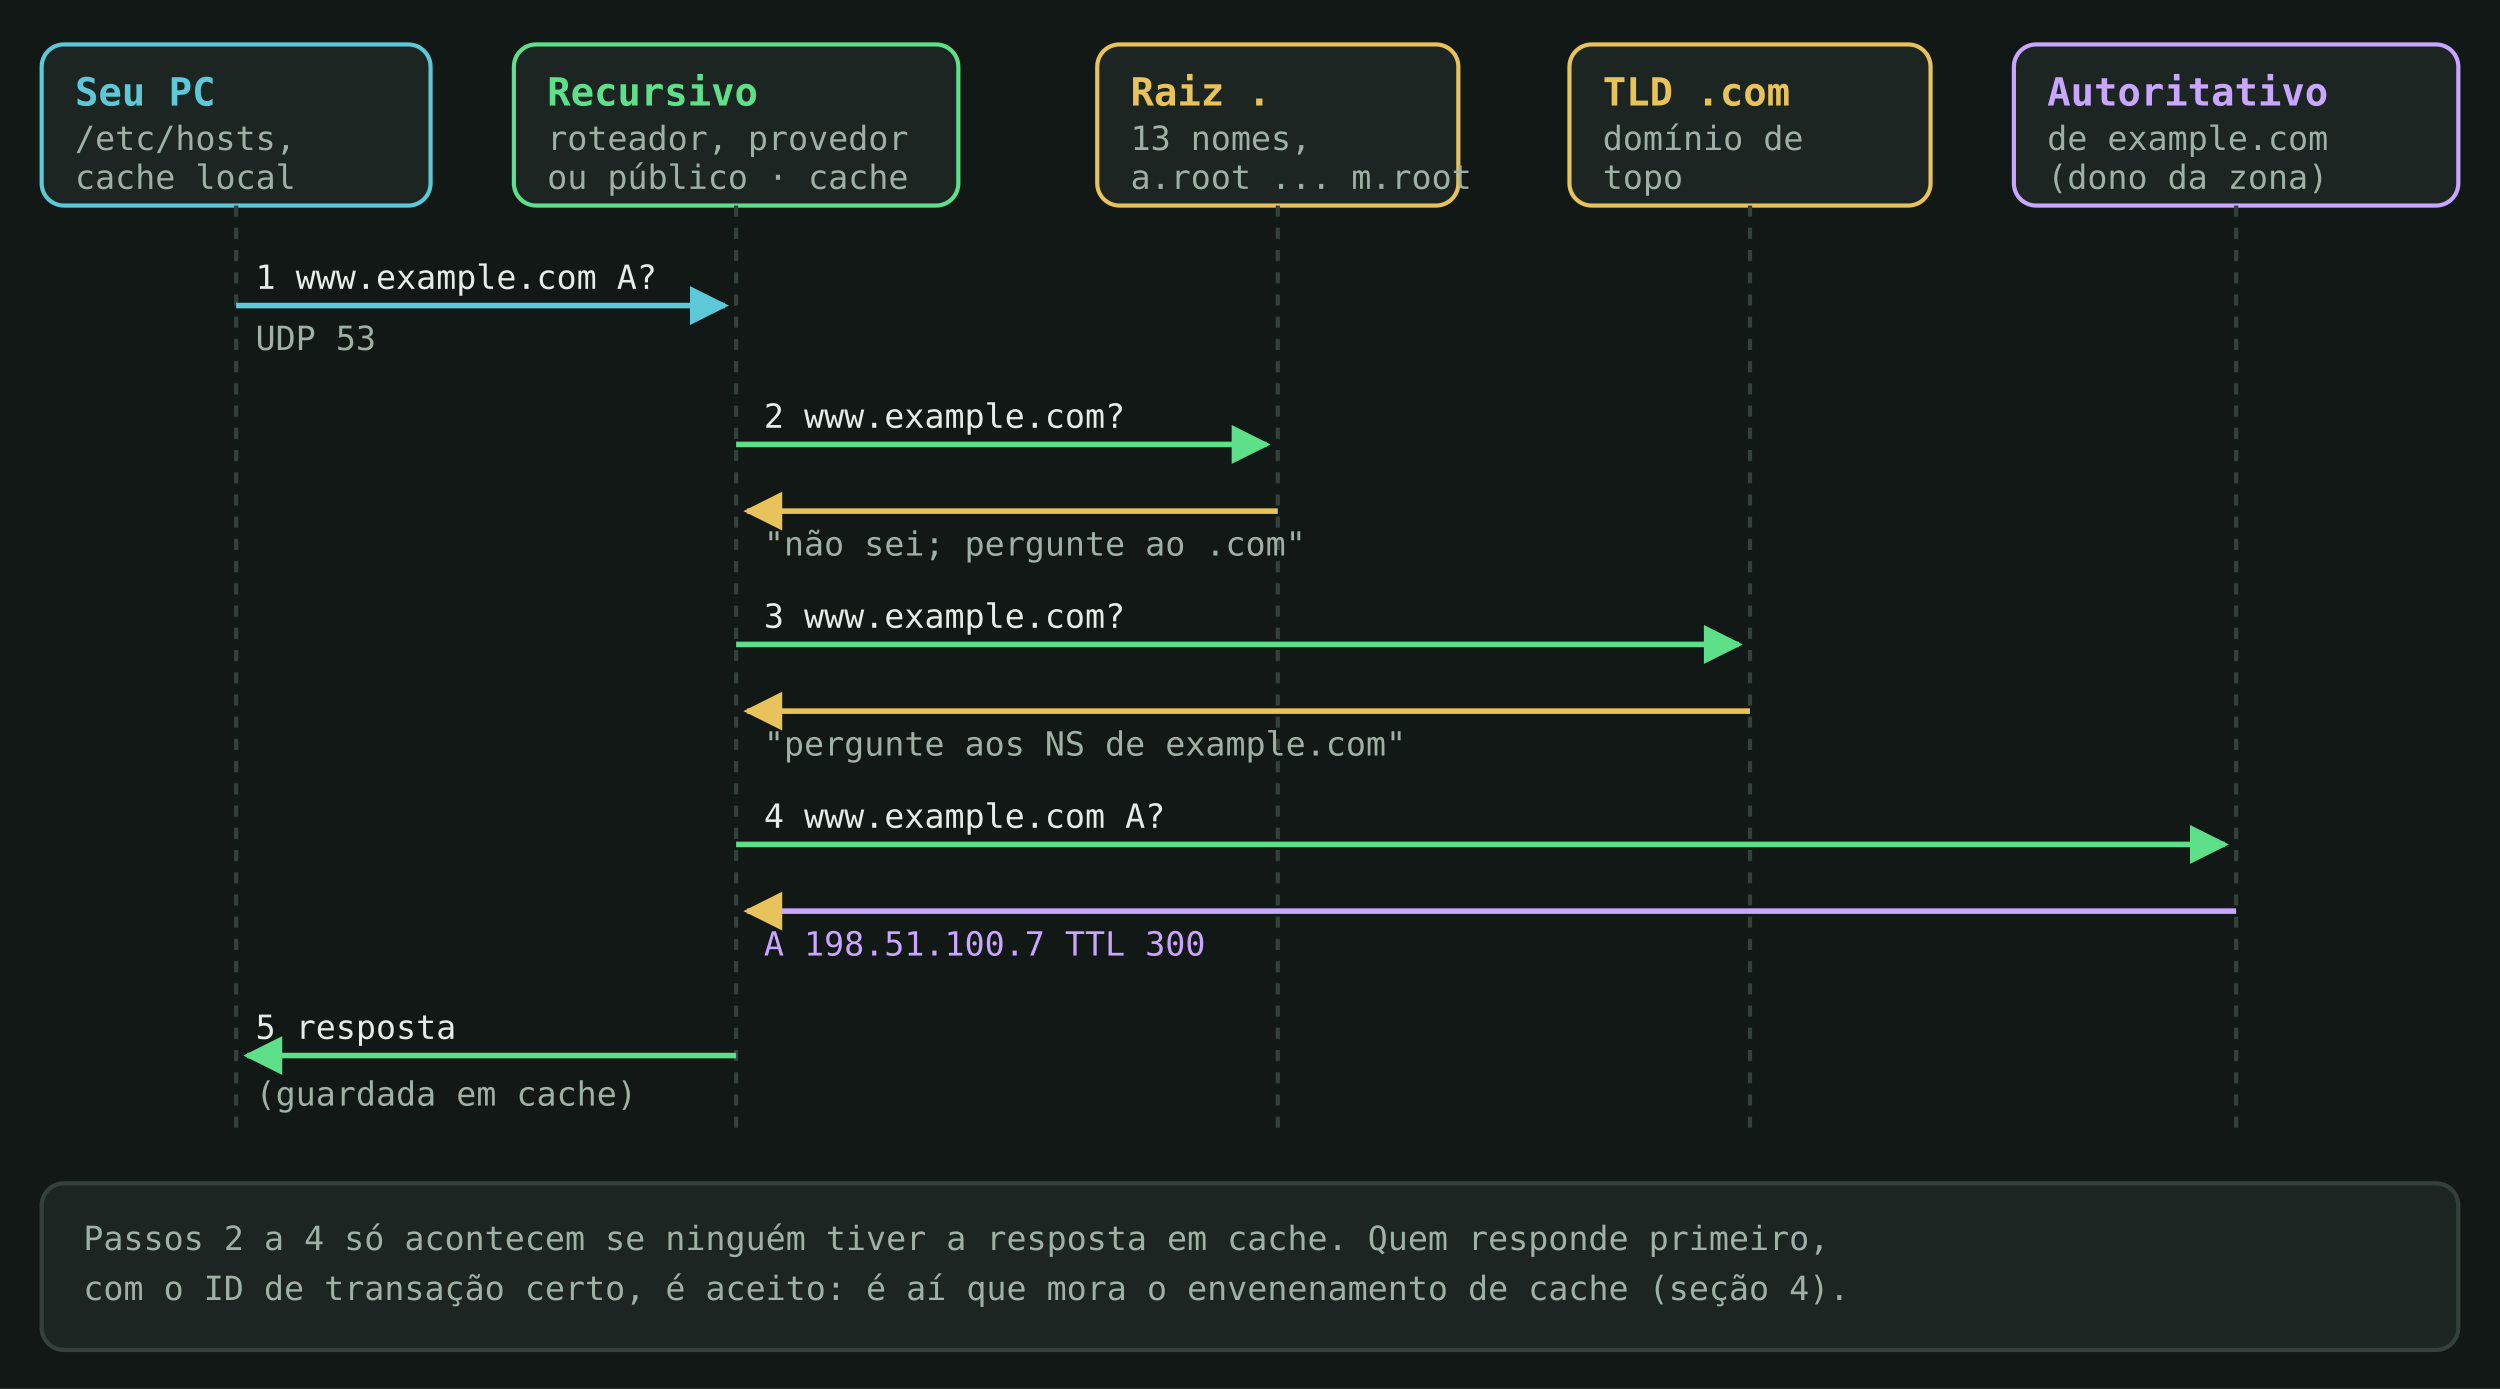
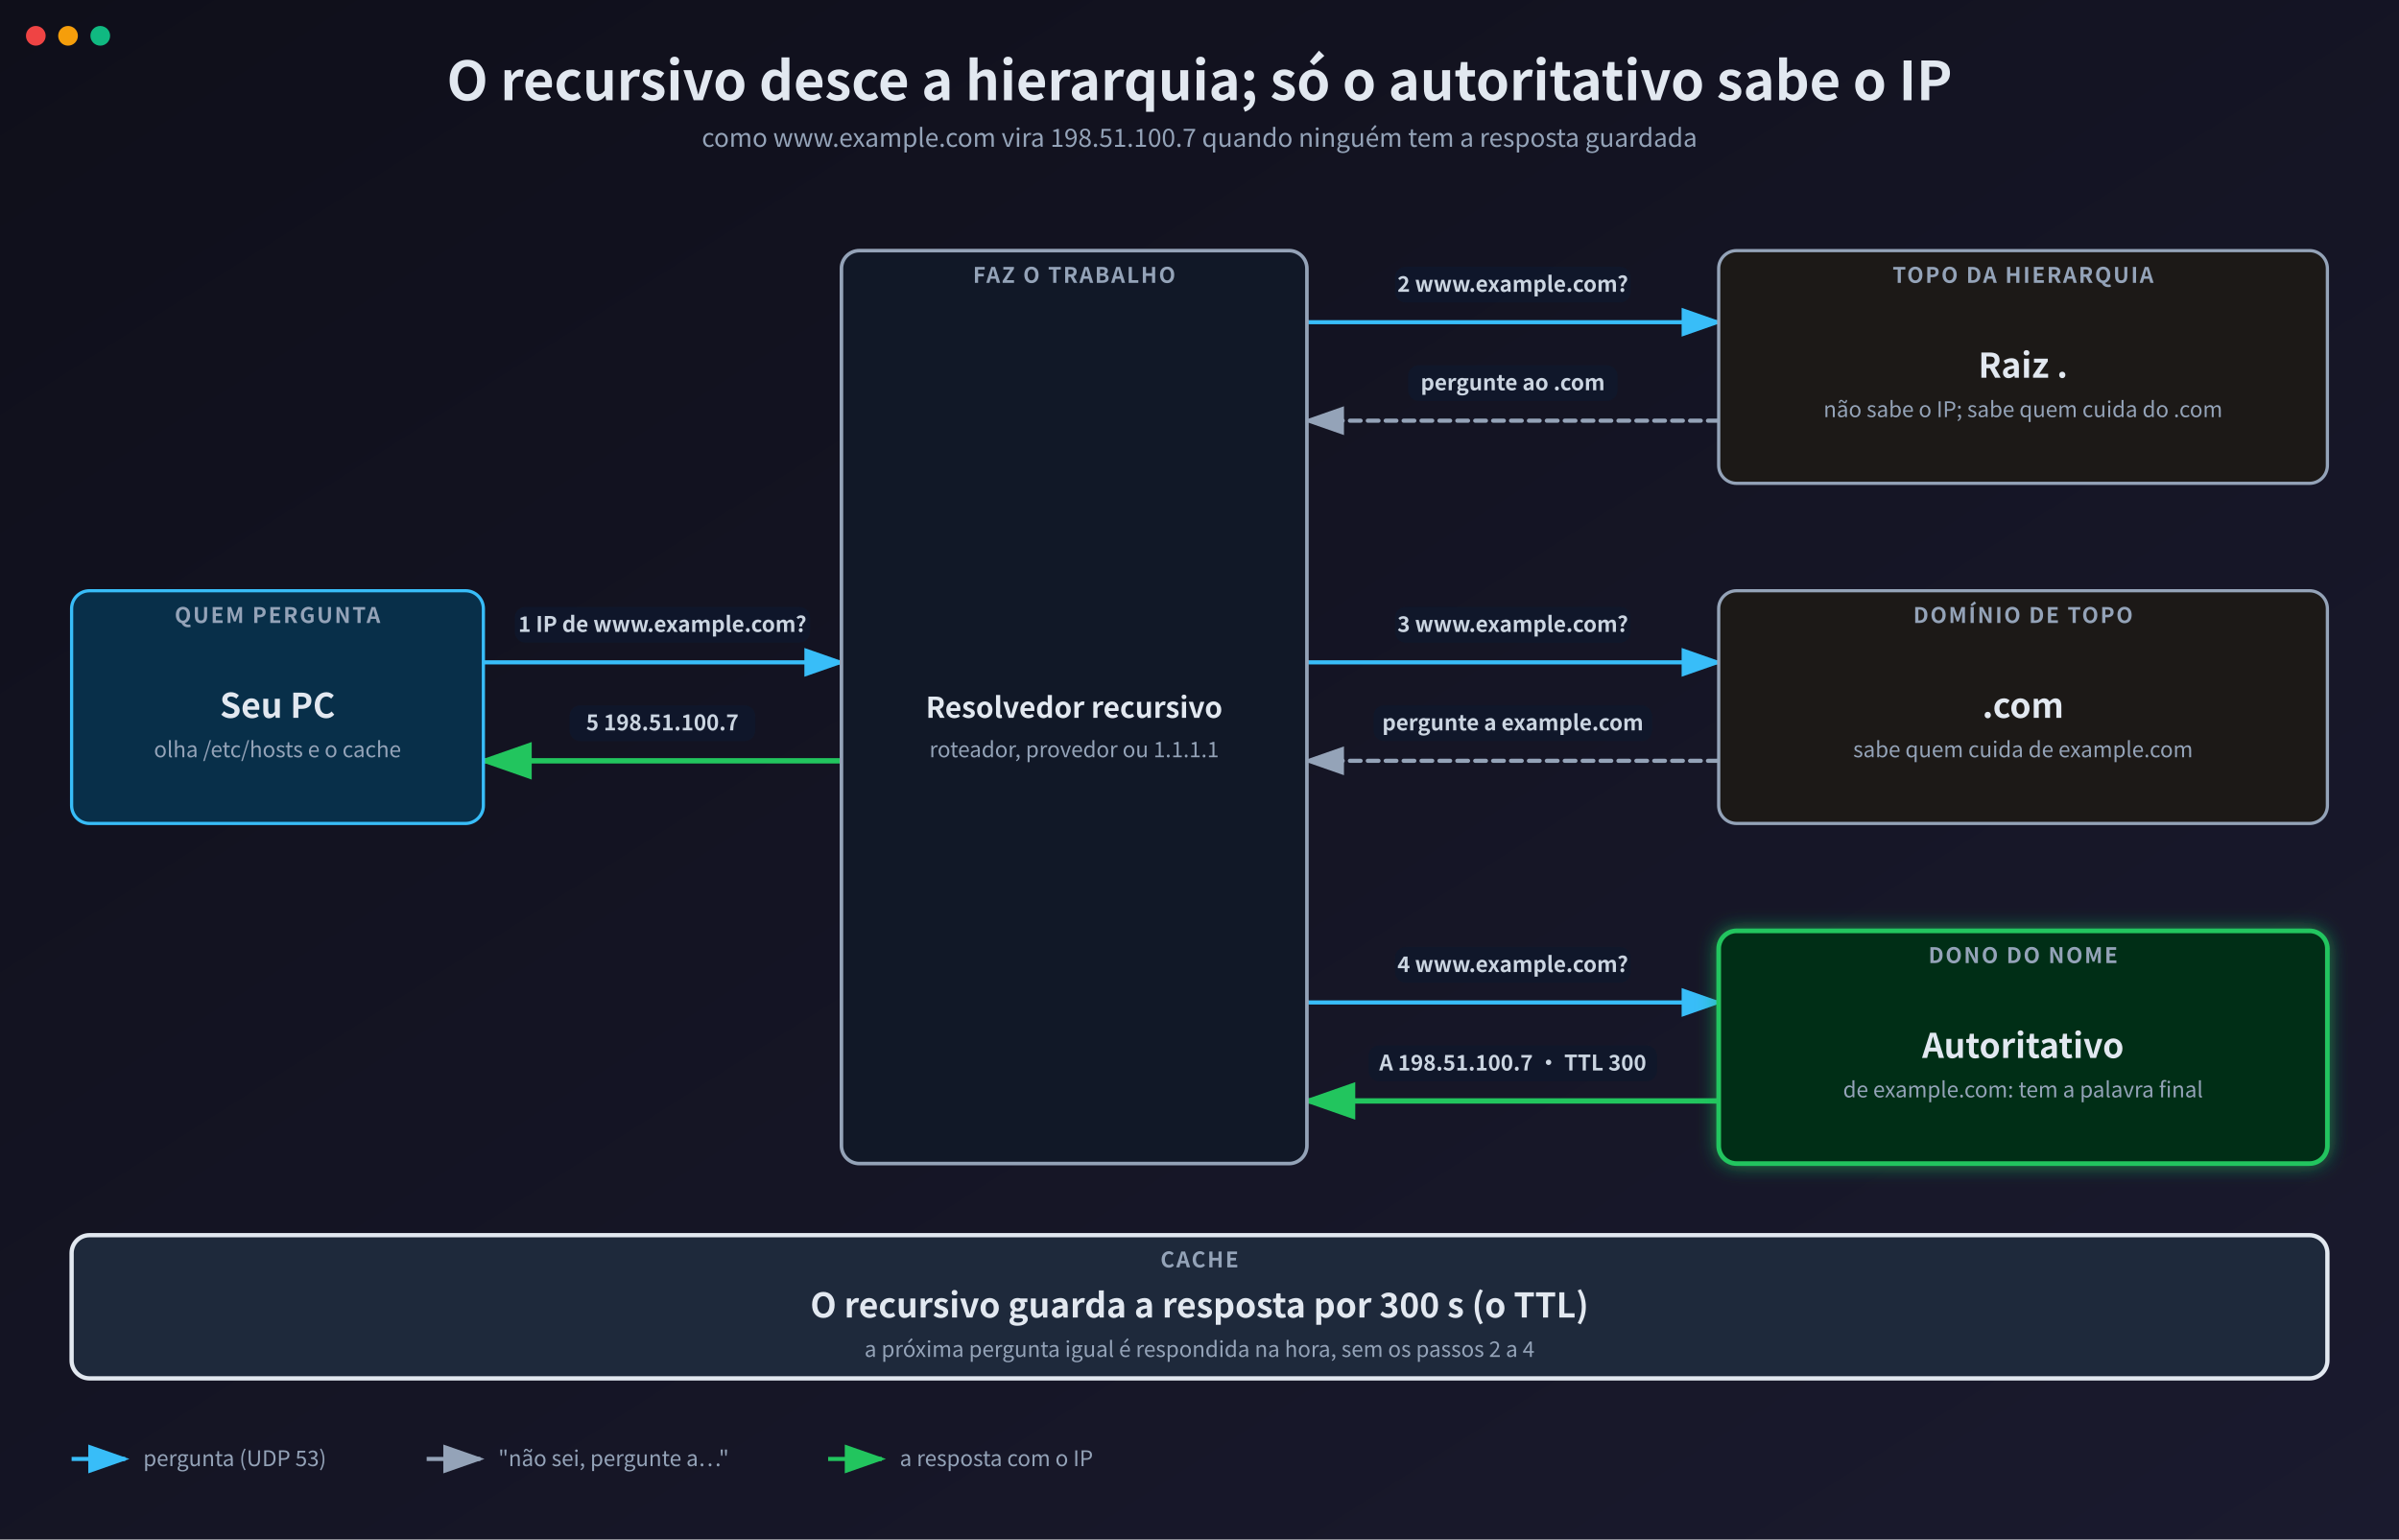
- <svg xmlns="http://www.w3.org/2000/svg" viewBox="0 0 900 500" role="img" aria-labelledby="t d">
-   <style>
-     text { font-family: ui-monospace, "DejaVu Sans Mono", Menlo, Consolas, monospace; fill: #e6ede8; }
-     .t { font-size: 14px; font-weight: 700; }
-     .s { font-size: 12px; fill: #9fb0a6; }
-     .m { font-size: 12px; }
-     .box { fill: #1c2521; stroke: #34413b; stroke-width: 1.5; }
-     .life { stroke: #34413b; stroke-width: 1.5; stroke-dasharray: 4 4; }
-   </style>
+ <svg xmlns="http://www.w3.org/2000/svg" viewBox="0 0 1340 860" width="1340" height="860" data-generator="fireworks-tech-graph" data-schema-version="1" data-text-metrics="heuristic-v1" data-style-id="2" data-visual-theme="Dark Terminal" data-diagram-type="architecture" data-motion-scene="" data-semantic-profile="generic" data-semantic-valid="true" data-quality-profile="standard" data-max-bends-per-edge="12" data-max-total-bends="100" data-max-route-stretch="5.0" data-max-bridged-crossings="8" data-min-node-gap="0.0" data-min-container-gutter="0.0" data-min-label-clearance="2.0" data-min-segment-length="0.0">
  <defs>
-     <marker id="c" viewBox="0 0 10 10" refX="9" refY="5" markerWidth="7" markerHeight="7" orient="auto">
-       <path d="M0 0 L10 5 L0 10 z" fill="#5cc8d8" />
+     <marker id="arrowA" markerWidth="10" markerHeight="7" refX="9" refY="3.5" orient="auto">
+       <polygon points="0 0, 10 3.5, 0 7" fill="#a855f7" />
    </marker>
-     <marker id="g" viewBox="0 0 10 10" refX="9" refY="5" markerWidth="7" markerHeight="7" orient="auto">
-       <path d="M0 0 L10 5 L0 10 z" fill="#5ee08a" />
+     <marker id="arrowB" markerWidth="10" markerHeight="7" refX="9" refY="3.5" orient="auto">
+       <polygon points="0 0, 10 3.5, 0 7" fill="#22c55e" />
    </marker>
-     <marker id="y" viewBox="0 0 10 10" refX="9" refY="5" markerWidth="7" markerHeight="7" orient="auto">
-       <path d="M0 0 L10 5 L0 10 z" fill="#e8c25a" />
+     <marker id="arrowC" markerWidth="10" markerHeight="7" refX="9" refY="3.5" orient="auto">
+       <polygon points="0 0, 10 3.5, 0 7" fill="#38bdf8" />
    </marker>
+     <marker id="arrowE" markerWidth="10" markerHeight="7" refX="9" refY="3.5" orient="auto">
+       <polygon points="0 0, 10 3.5, 0 7" fill="#fb7185" />
+     </marker>
+     <marker id="arrowF" markerWidth="10" markerHeight="7" refX="9" refY="3.5" orient="auto">
+       <polygon points="0 0, 10 3.5, 0 7" fill="#f59e0b" />
+     </marker>
+     <marker id="arrowG" markerWidth="10" markerHeight="7" refX="9" refY="3.5" orient="auto">
+       <polygon points="0 0, 10 3.5, 0 7" fill="#f97316" />
+     </marker>
+     <marker id="arrowH" markerWidth="10" markerHeight="7" refX="9" refY="3.5" orient="auto">
+       <polygon points="0 0, 10 3.5, 0 7" fill="#94a3b8" />
+     </marker>
+     <linearGradient id="terminalGradient" x1="0%" y1="0%" x2="100%" y2="100%">
+       <stop offset="0%" stop-color="#0f0f1a" />
+       <stop offset="100%" stop-color="#1a1a2e" />
+     </linearGradient>
+     <filter id="glowBlue" x="-30%" y="-30%" width="160%" height="160%">
+       <feDropShadow dx="0" dy="0" stdDeviation="5" flood-color="#3b82f6" flood-opacity="0.65" />
+     </filter>
+     <filter id="glowPurple" x="-30%" y="-30%" width="160%" height="160%">
+       <feDropShadow dx="0" dy="0" stdDeviation="5" flood-color="#a855f7" flood-opacity="0.72" />
+     </filter>
+     <filter id="glowGreen" x="-30%" y="-30%" width="160%" height="160%">
+       <feDropShadow dx="0" dy="0" stdDeviation="5" flood-color="#22c55e" flood-opacity="0.62" />
+     </filter>
+     <filter id="glowOrange" x="-30%" y="-30%" width="160%" height="160%">
+       <feDropShadow dx="0" dy="0" stdDeviation="5" flood-color="#f97316" flood-opacity="0.62" />
+     </filter>
+     <style>
+     text { font-family: 'SF Mono', 'Fira Code', Menlo, 'Noto Sans CJK SC', 'Microsoft YaHei', 'SimHei', monospace; }
+     .title { font-size: 30px; font-weight: 700; fill: #e2e8f0; }
+     .subtitle { font-size: 14px; font-weight: 500; fill: #94a3b8; }
+     .section { font-size: 13px; font-weight: 700; fill: #38bdf8; letter-spacing: 1.4px; }
+     .section-sub { font-size: 12px; font-weight: 500; fill: #94a3b8; }
+     .node-title { font-weight: 700; fill: #e2e8f0; }
+     .node-sub { font-weight: 500; fill: #94a3b8; }
+     .node-type { font-size: 12px; font-weight: 700; fill: #94a3b8; letter-spacing: 0.08em; }
+     .arrow-label { font-size: 12px; font-weight: 600; fill: #cbd5e1; }
+     .legend { font-size: 12px; font-weight: 500; fill: #94a3b8; }
+     .footnote { font-size: 12px; font-weight: 500; fill: #94a3b8; }
+     .metric-label { font-size: 8.5px; font-weight: 700; fill: #94a3b8; text-transform: uppercase; }
+     .metric-value { font-size: 9.5px; font-weight: 700; fill: #e2e8f0; }
+     </style>
  </defs>
-   <rect width="900" height="500" fill="#121815" />
-   <rect class="box" x="15" y="16" width="140" height="58" rx="8" style="stroke:#5cc8d8" />
-   <text class="t" x="27" y="38" style="fill:#5cc8d8">Seu PC</text>
-   <text class="s" x="27" y="54">/etc/hosts,</text>
-   <text class="s" x="27" y="68">cache local</text>
-   <rect class="box" x="185" y="16" width="160" height="58" rx="8" style="stroke:#5ee08a" />
-   <text class="t" x="197" y="38" style="fill:#5ee08a">Recursivo</text>
-   <text class="s" x="197" y="54">roteador, provedor</text>
-   <text class="s" x="197" y="68">ou público · cache</text>
-   <rect class="box" x="395" y="16" width="130" height="58" rx="8" style="stroke:#e8c25a" />
-   <text class="t" x="407" y="38" style="fill:#e8c25a">Raiz  .</text>
-   <text class="s" x="407" y="54">13 nomes,</text>
-   <text class="s" x="407" y="68">a.root ... m.root</text>
-   <rect class="box" x="565" y="16" width="130" height="58" rx="8" style="stroke:#e8c25a" />
-   <text class="t" x="577" y="38" style="fill:#e8c25a">TLD .com</text>
-   <text class="s" x="577" y="54">domínio de</text>
-   <text class="s" x="577" y="68">topo</text>
-   <rect class="box" x="725" y="16" width="160" height="58" rx="8" style="stroke:#c9a6ff" />
-   <text class="t" x="737" y="38" style="fill:#c9a6ff">Autoritativo</text>
-   <text class="s" x="737" y="54">de example.com</text>
-   <text class="s" x="737" y="68">(dono da zona)</text>
-   <line class="life" x1="85" y1="74" x2="85" y2="410" />
-   <line class="life" x1="265" y1="74" x2="265" y2="410" />
-   <line class="life" x1="460" y1="74" x2="460" y2="410" />
-   <line class="life" x1="630" y1="74" x2="630" y2="410" />
-   <line class="life" x1="805" y1="74" x2="805" y2="410" />
-   <line x1="85" y1="110" x2="261" y2="110" stroke="#5cc8d8" stroke-width="2" marker-end="url(#c)" />
-   <text class="m" x="92" y="104">1 www.example.com A?</text>
-   <text class="s" x="92" y="126">UDP 53</text>
-   <line x1="265" y1="160" x2="456" y2="160" stroke="#5ee08a" stroke-width="2" marker-end="url(#g)" />
-   <text class="m" x="275" y="154">2 www.example.com?</text>
-   <line x1="460" y1="184" x2="269" y2="184" stroke="#e8c25a" stroke-width="2" marker-end="url(#y)" />
-   <text class="s" x="275" y="200">"não sei; pergunte ao .com"</text>
-   <line x1="265" y1="232" x2="626" y2="232" stroke="#5ee08a" stroke-width="2" marker-end="url(#g)" />
-   <text class="m" x="275" y="226">3 www.example.com?</text>
-   <line x1="630" y1="256" x2="269" y2="256" stroke="#e8c25a" stroke-width="2" marker-end="url(#y)" />
-   <text class="s" x="275" y="272">"pergunte aos NS de example.com"</text>
-   <line x1="265" y1="304" x2="801" y2="304" stroke="#5ee08a" stroke-width="2" marker-end="url(#g)" />
-   <text class="m" x="275" y="298">4 www.example.com A?</text>
-   <line x1="805" y1="328" x2="269" y2="328" stroke="#c9a6ff" stroke-width="2" marker-end="url(#y)" />
-   <text class="m" x="275" y="344" style="fill:#c9a6ff">A 198.51.100.7  TTL 300</text>
-   <line x1="265" y1="380" x2="89" y2="380" stroke="#5ee08a" stroke-width="2" marker-end="url(#g)" />
-   <text class="m" x="92" y="374">5 resposta</text>
-   <text class="s" x="92" y="398">(guardada em cache)</text>
-   <rect class="box" x="15" y="426" width="870" height="60" rx="8" />
-   <text class="s" x="30" y="450">Passos 2 a 4 só acontecem se ninguém tiver a resposta em cache. Quem responde primeiro,</text>
-   <text class="s" x="30" y="468">com o ID de transação certo, é aceito: é aí que mora o envenenamento de cache (seção 4).</text>
+   <rect data-graph-role="background" width="1340.0" height="860.0" fill="url(#terminalGradient)" />
+   <circle cx="20.0" cy="20" r="5.5" fill="#ef4444" />
+   <circle cx="38.0" cy="20" r="5.5" fill="#f59e0b" />
+   <circle cx="56.0" cy="20" r="5.5" fill="#10b981" />
+   <text x="670.0" y="56" text-anchor="middle" class="title">O recursivo desce a hierarquia; só o autoritativo sabe o IP</text>
+   <text x="670.0" y="82" text-anchor="middle" class="subtitle">como www.example.com vira 198.51.100.7 quando ninguém tem a resposta guardada</text>
+   <path id="q1" data-graph-role="edge" data-edge-id="q1" data-source="" data-target="" data-edge-kind="flow" data-topic-id="" data-flow="" data-motion-role="" data-motion-stage="" data-motion-order="" data-protocol="" data-via="" data-critical-path-id="" data-critical-hop="" data-critical-hops="" data-critical="false" data-bends="0" data-route-stretch="1.0" data-bridges="" d="M 270,370 L 470,370" fill="none" stroke="#38bdf8" stroke-width="2.3" stroke-linecap="round" stroke-linejoin="round" marker-end="url(#arrowC)" />
+   <path id="a5" data-graph-role="edge" data-edge-id="a5" data-source="" data-target="" data-edge-kind="flow" data-topic-id="" data-flow="" data-motion-role="" data-motion-stage="" data-motion-order="" data-protocol="" data-via="" data-critical-path-id="" data-critical-hop="" data-critical-hops="" data-critical="false" data-bends="0" data-route-stretch="1.0" data-bridges="" d="M 470,425 L 270,425" fill="none" stroke="#22c55e" stroke-width="3.0" stroke-linecap="round" stroke-linejoin="round" marker-end="url(#arrowB)" />
+   <path id="q2" data-graph-role="edge" data-edge-id="q2" data-source="" data-target="" data-edge-kind="flow" data-topic-id="" data-flow="" data-motion-role="" data-motion-stage="" data-motion-order="" data-protocol="" data-via="" data-critical-path-id="" data-critical-hop="" data-critical-hops="" data-critical="false" data-bends="0" data-route-stretch="1.0" data-bridges="" d="M 730,180 L 960,180" fill="none" stroke="#38bdf8" stroke-width="2.3" stroke-linecap="round" stroke-linejoin="round" marker-end="url(#arrowC)" />
+   <path id="r2" data-graph-role="edge" data-edge-id="r2" data-source="" data-target="" data-edge-kind="flow" data-topic-id="" data-flow="" data-motion-role="" data-motion-stage="" data-motion-order="" data-protocol="" data-via="" data-critical-path-id="" data-critical-hop="" data-critical-hops="" data-critical="false" data-bends="0" data-route-stretch="1.0" data-bridges="" d="M 960,235 L 730,235" fill="none" stroke="#94a3b8" stroke-width="2.3" stroke-linecap="round" stroke-linejoin="round" marker-end="url(#arrowH)" stroke-dasharray="6,4" />
+   <path id="q3" data-graph-role="edge" data-edge-id="q3" data-source="" data-target="" data-edge-kind="flow" data-topic-id="" data-flow="" data-motion-role="" data-motion-stage="" data-motion-order="" data-protocol="" data-via="" data-critical-path-id="" data-critical-hop="" data-critical-hops="" data-critical="false" data-bends="0" data-route-stretch="1.0" data-bridges="" d="M 730,370 L 960,370" fill="none" stroke="#38bdf8" stroke-width="2.3" stroke-linecap="round" stroke-linejoin="round" marker-end="url(#arrowC)" />
+   <path id="r3" data-graph-role="edge" data-edge-id="r3" data-source="" data-target="" data-edge-kind="flow" data-topic-id="" data-flow="" data-motion-role="" data-motion-stage="" data-motion-order="" data-protocol="" data-via="" data-critical-path-id="" data-critical-hop="" data-critical-hops="" data-critical="false" data-bends="0" data-route-stretch="1.0" data-bridges="" d="M 960,425 L 730,425" fill="none" stroke="#94a3b8" stroke-width="2.3" stroke-linecap="round" stroke-linejoin="round" marker-end="url(#arrowH)" stroke-dasharray="6,4" />
+   <path id="q4" data-graph-role="edge" data-edge-id="q4" data-source="" data-target="" data-edge-kind="flow" data-topic-id="" data-flow="" data-motion-role="" data-motion-stage="" data-motion-order="" data-protocol="" data-via="" data-critical-path-id="" data-critical-hop="" data-critical-hops="" data-critical="false" data-bends="0" data-route-stretch="1.0" data-bridges="" d="M 730,560 L 960,560" fill="none" stroke="#38bdf8" stroke-width="2.3" stroke-linecap="round" stroke-linejoin="round" marker-end="url(#arrowC)" />
+   <path id="r4" data-graph-role="edge" data-edge-id="r4" data-source="" data-target="" data-edge-kind="flow" data-topic-id="" data-flow="" data-motion-role="" data-motion-stage="" data-motion-order="" data-protocol="" data-via="" data-critical-path-id="" data-critical-hop="" data-critical-hops="" data-critical="false" data-bends="0" data-route-stretch="1.0" data-bridges="" d="M 960,615 L 730,615" fill="none" stroke="#22c55e" stroke-width="3.0" stroke-linecap="round" stroke-linejoin="round" marker-end="url(#arrowB)" />
+   <g id="node-pc" data-graph-role="node" data-node-id="pc" data-semantic-role="rect" data-motion-role="" data-motion-stage="" data-motion-order="" data-parent="" data-deployment-id="" data-topic-id="" data-span-id="" data-station-order="" data-status="" data-start-ms="" data-duration-ms="" data-parent-span="" data-graph-bounds="40,330,270,460">
+     <rect x="40.0" y="330.0" width="230.0" height="130.0" rx="10.0" fill="#082f49" stroke="#38bdf8" stroke-width="1.8" />
+     <text x="155.0" y="348.0" text-anchor="middle" class="node-type">QUEM PERGUNTA</text>
+     <text data-text-role="title" data-full-text="Seu PC" data-text-max-width="206.0" x="155.0" y="401.0" text-anchor="middle" class="node-title" font-size="19.0">Seu PC</text>
+     <text data-text-role="subtitle" data-full-text="olha /etc/hosts e o cache" data-text-max-width="206.0" x="155.0" y="423.0" text-anchor="middle" class="node-sub" font-size="12">olha /etc/hosts e o cache</text>
+   </g>
+   <g id="node-rec" data-graph-role="node" data-node-id="rec" data-semantic-role="rect" data-motion-role="" data-motion-stage="" data-motion-order="" data-parent="" data-deployment-id="" data-topic-id="" data-span-id="" data-station-order="" data-status="" data-start-ms="" data-duration-ms="" data-parent-span="" data-graph-bounds="470,140,730,650">
+     <rect x="470.0" y="140.0" width="260.0" height="510.0" rx="10.0" fill="#111827" stroke="#94a3b8" stroke-width="2.0" />
+     <text x="600.0" y="158.0" text-anchor="middle" class="node-type">FAZ O TRABALHO</text>
+     <text data-text-role="title" data-full-text="Resolvedor recursivo" data-text-max-width="236.0" x="600.0" y="401.0" text-anchor="middle" class="node-title" font-size="16.0">Resolvedor recursivo</text>
+     <text data-text-role="subtitle" data-full-text="roteador, provedor ou 1.1.1.1" data-text-max-width="236.0" x="600.0" y="423.0" text-anchor="middle" class="node-sub" font-size="12">roteador, provedor ou 1.1.1.1</text>
+   </g>
+   <g id="node-raiz" data-graph-role="node" data-node-id="raiz" data-semantic-role="rect" data-motion-role="" data-motion-stage="" data-motion-order="" data-parent="" data-deployment-id="" data-topic-id="" data-span-id="" data-station-order="" data-status="" data-start-ms="" data-duration-ms="" data-parent-span="" data-graph-bounds="960,140,1300,270">
+     <rect x="960.0" y="140.0" width="340.0" height="130.0" rx="10.0" fill="#1c1917" stroke="#94a3b8" stroke-width="1.8" />
+     <text x="1130.0" y="158.0" text-anchor="middle" class="node-type">TOPO DA HIERARQUIA</text>
+     <text data-text-role="title" data-full-text="Raiz  ." data-text-max-width="316.0" x="1130.0" y="211.0" text-anchor="middle" class="node-title" font-size="19.0">Raiz .</text>
+     <text data-text-role="subtitle" data-full-text="não sabe o IP; sabe quem cuida do .com" data-text-max-width="316.0" x="1130.0" y="233.0" text-anchor="middle" class="node-sub" font-size="12">não sabe o IP; sabe quem cuida do .com</text>
+   </g>
+   <g id="node-com" data-graph-role="node" data-node-id="com" data-semantic-role="rect" data-motion-role="" data-motion-stage="" data-motion-order="" data-parent="" data-deployment-id="" data-topic-id="" data-span-id="" data-station-order="" data-status="" data-start-ms="" data-duration-ms="" data-parent-span="" data-graph-bounds="960,330,1300,460">
+     <rect x="960.0" y="330.0" width="340.0" height="130.0" rx="10.0" fill="#1c1917" stroke="#94a3b8" stroke-width="1.8" />
+     <text x="1130.0" y="348.0" text-anchor="middle" class="node-type">DOMÍNIO DE TOPO</text>
+     <text data-text-role="title" data-full-text=".com" data-text-max-width="316.0" x="1130.0" y="401.0" text-anchor="middle" class="node-title" font-size="19.0">.com</text>
+     <text data-text-role="subtitle" data-full-text="sabe quem cuida de example.com" data-text-max-width="316.0" x="1130.0" y="423.0" text-anchor="middle" class="node-sub" font-size="12">sabe quem cuida de example.com</text>
+   </g>
+   <g id="node-aut" data-graph-role="node" data-node-id="aut" data-semantic-role="rect" data-motion-role="" data-motion-stage="" data-motion-order="" data-parent="" data-deployment-id="" data-topic-id="" data-span-id="" data-station-order="" data-status="" data-start-ms="" data-duration-ms="" data-parent-span="" data-graph-bounds="960,520,1300,650">
+     <rect x="960.0" y="520.0" width="340.0" height="130.0" rx="10.0" fill="#052e16" stroke="#22c55e" stroke-width="2.6" filter="url(#glowGreen)" />
+     <text x="1130.0" y="538.0" text-anchor="middle" class="node-type">DONO DO NOME</text>
+     <text data-text-role="title" data-full-text="Autoritativo" data-text-max-width="316.0" x="1130.0" y="591.0" text-anchor="middle" class="node-title" font-size="19.0">Autoritativo</text>
+     <text data-text-role="subtitle" data-full-text="de example.com: tem a palavra final" data-text-max-width="316.0" x="1130.0" y="613.0" text-anchor="middle" class="node-sub" font-size="12">de example.com: tem a palavra final</text>
+   </g>
+   <g id="node-cache" data-graph-role="node" data-node-id="cache" data-semantic-role="rect" data-motion-role="" data-motion-stage="" data-motion-order="" data-parent="" data-deployment-id="" data-topic-id="" data-span-id="" data-station-order="" data-status="" data-start-ms="" data-duration-ms="" data-parent-span="" data-graph-bounds="40,690,1300,770">
+     <rect x="40.0" y="690.0" width="1260.0" height="80.0" rx="10.0" fill="#1e293b" stroke="#e2e8f0" stroke-width="2.4" />
+     <text x="670.0" y="708.0" text-anchor="middle" class="node-type">CACHE</text>
+     <text data-text-role="title" data-full-text="O recursivo guarda a resposta por 300 s (o TTL)" data-text-max-width="1236.0" x="670.0" y="736.0" text-anchor="middle" class="node-title" font-size="19.0">O recursivo guarda a resposta por 300 s (o TTL)</text>
+     <text data-text-role="subtitle" data-full-text="a próxima pergunta igual é respondida na hora, sem os passos 2 a 4" data-text-max-width="1236.0" x="670.0" y="758.0" text-anchor="middle" class="node-sub" font-size="12">a próxima pergunta igual é respondida na hora, sem os passos 2 a 4</text>
+   </g>
+   <g id="q1-label" data-graph-role="label" data-owner="q1" data-graph-bounds="287.52,339,452.48,359">
+     <rect x="287.52" y="339.0" width="164.96" height="20" rx="6" fill="#0f172a" opacity="0.92" />
+     <text x="370.0" y="353.0" text-anchor="middle" class="arrow-label">1  IP de www.example.com?</text>
+   </g>
+   <g id="a5-label" data-graph-role="label" data-owner="a5" data-graph-bounds="318.12,394,421.88,414">
+     <rect x="318.12" y="394.0" width="103.76" height="20" rx="6" fill="#0f172a" opacity="0.92" />
+     <text x="370.0" y="408.0" text-anchor="middle" class="arrow-label">5  198.51.100.7</text>
+   </g>
+   <g id="q2-label" data-graph-role="label" data-owner="q2" data-graph-bounds="779.2,149,910.8,169">
+     <rect x="779.2" y="149.0" width="131.6" height="20" rx="6" fill="#0f172a" opacity="0.92" />
+     <text x="845.0" y="163.0" text-anchor="middle" class="arrow-label">2  www.example.com?</text>
+   </g>
+   <g id="r2-label" data-graph-role="label" data-owner="r2" data-graph-bounds="786.52,204,903.48,224">
+     <rect x="786.52" y="204.0" width="116.96" height="20" rx="6" fill="#0f172a" opacity="0.92" />
+     <text x="845.0" y="218.0" text-anchor="middle" class="arrow-label">pergunte ao .com</text>
+   </g>
+   <g id="q3-label" data-graph-role="label" data-owner="q3" data-graph-bounds="779.2,339,910.8,359">
+     <rect x="779.2" y="339.0" width="131.6" height="20" rx="6" fill="#0f172a" opacity="0.92" />
+     <text x="845.0" y="353.0" text-anchor="middle" class="arrow-label">3  www.example.com?</text>
+   </g>
+   <g id="r3-label" data-graph-role="label" data-owner="r3" data-graph-bounds="767.2,394,922.8,414">
+     <rect x="767.2" y="394.0" width="155.6" height="20" rx="6" fill="#0f172a" opacity="0.92" />
+     <text x="845.0" y="408.0" text-anchor="middle" class="arrow-label">pergunte a example.com</text>
+   </g>
+   <g id="q4-label" data-graph-role="label" data-owner="q4" data-graph-bounds="779.2,529,910.8,549">
+     <rect x="779.2" y="529.0" width="131.6" height="20" rx="6" fill="#0f172a" opacity="0.92" />
+     <text x="845.0" y="543.0" text-anchor="middle" class="arrow-label">4  www.example.com?</text>
+   </g>
+   <g id="r4-label" data-graph-role="label" data-owner="r4" data-graph-bounds="764.44,584,925.56,604">
+     <rect x="764.44" y="584.0" width="161.12" height="20" rx="6" fill="#0f172a" opacity="0.92" />
+     <text x="845.0" y="598.0" text-anchor="middle" class="arrow-label">A 198.51.100.7 · TTL 300</text>
+   </g>
+   <g id="legend" data-graph-role="legend">
+     <rect id="legend-zone" data-graph-role="reserved" data-reserved-kind="legend" x="30" y="801" width="611.12" height="46" rx="10" fill="none" stroke="none" />
+     <line data-graph-role="decoration" x1="40.0" y1="815.0" x2="70.0" y2="815.0" stroke="#38bdf8" stroke-width="2.3" marker-end="url(#arrowC)" />
+     <text data-graph-role="decoration" x="80.0" y="819.0" class="legend">pergunta (UDP 53)    </text>
+     <line data-graph-role="decoration" x1="238.32" y1="815.0" x2="268.32" y2="815.0" stroke="#94a3b8" stroke-width="2.3" marker-end="url(#arrowH)" />
+     <text data-graph-role="decoration" x="278.32" y="819.0" class="legend">"não sei, pergunte a…"    </text>
+     <line data-graph-role="decoration" x1="462.56" y1="815.0" x2="492.56" y2="815.0" stroke="#22c55e" stroke-width="2.3" marker-end="url(#arrowB)" />
+     <text data-graph-role="decoration" x="502.56" y="819.0" class="legend">a resposta com o IP</text>
+   </g>
</svg>
